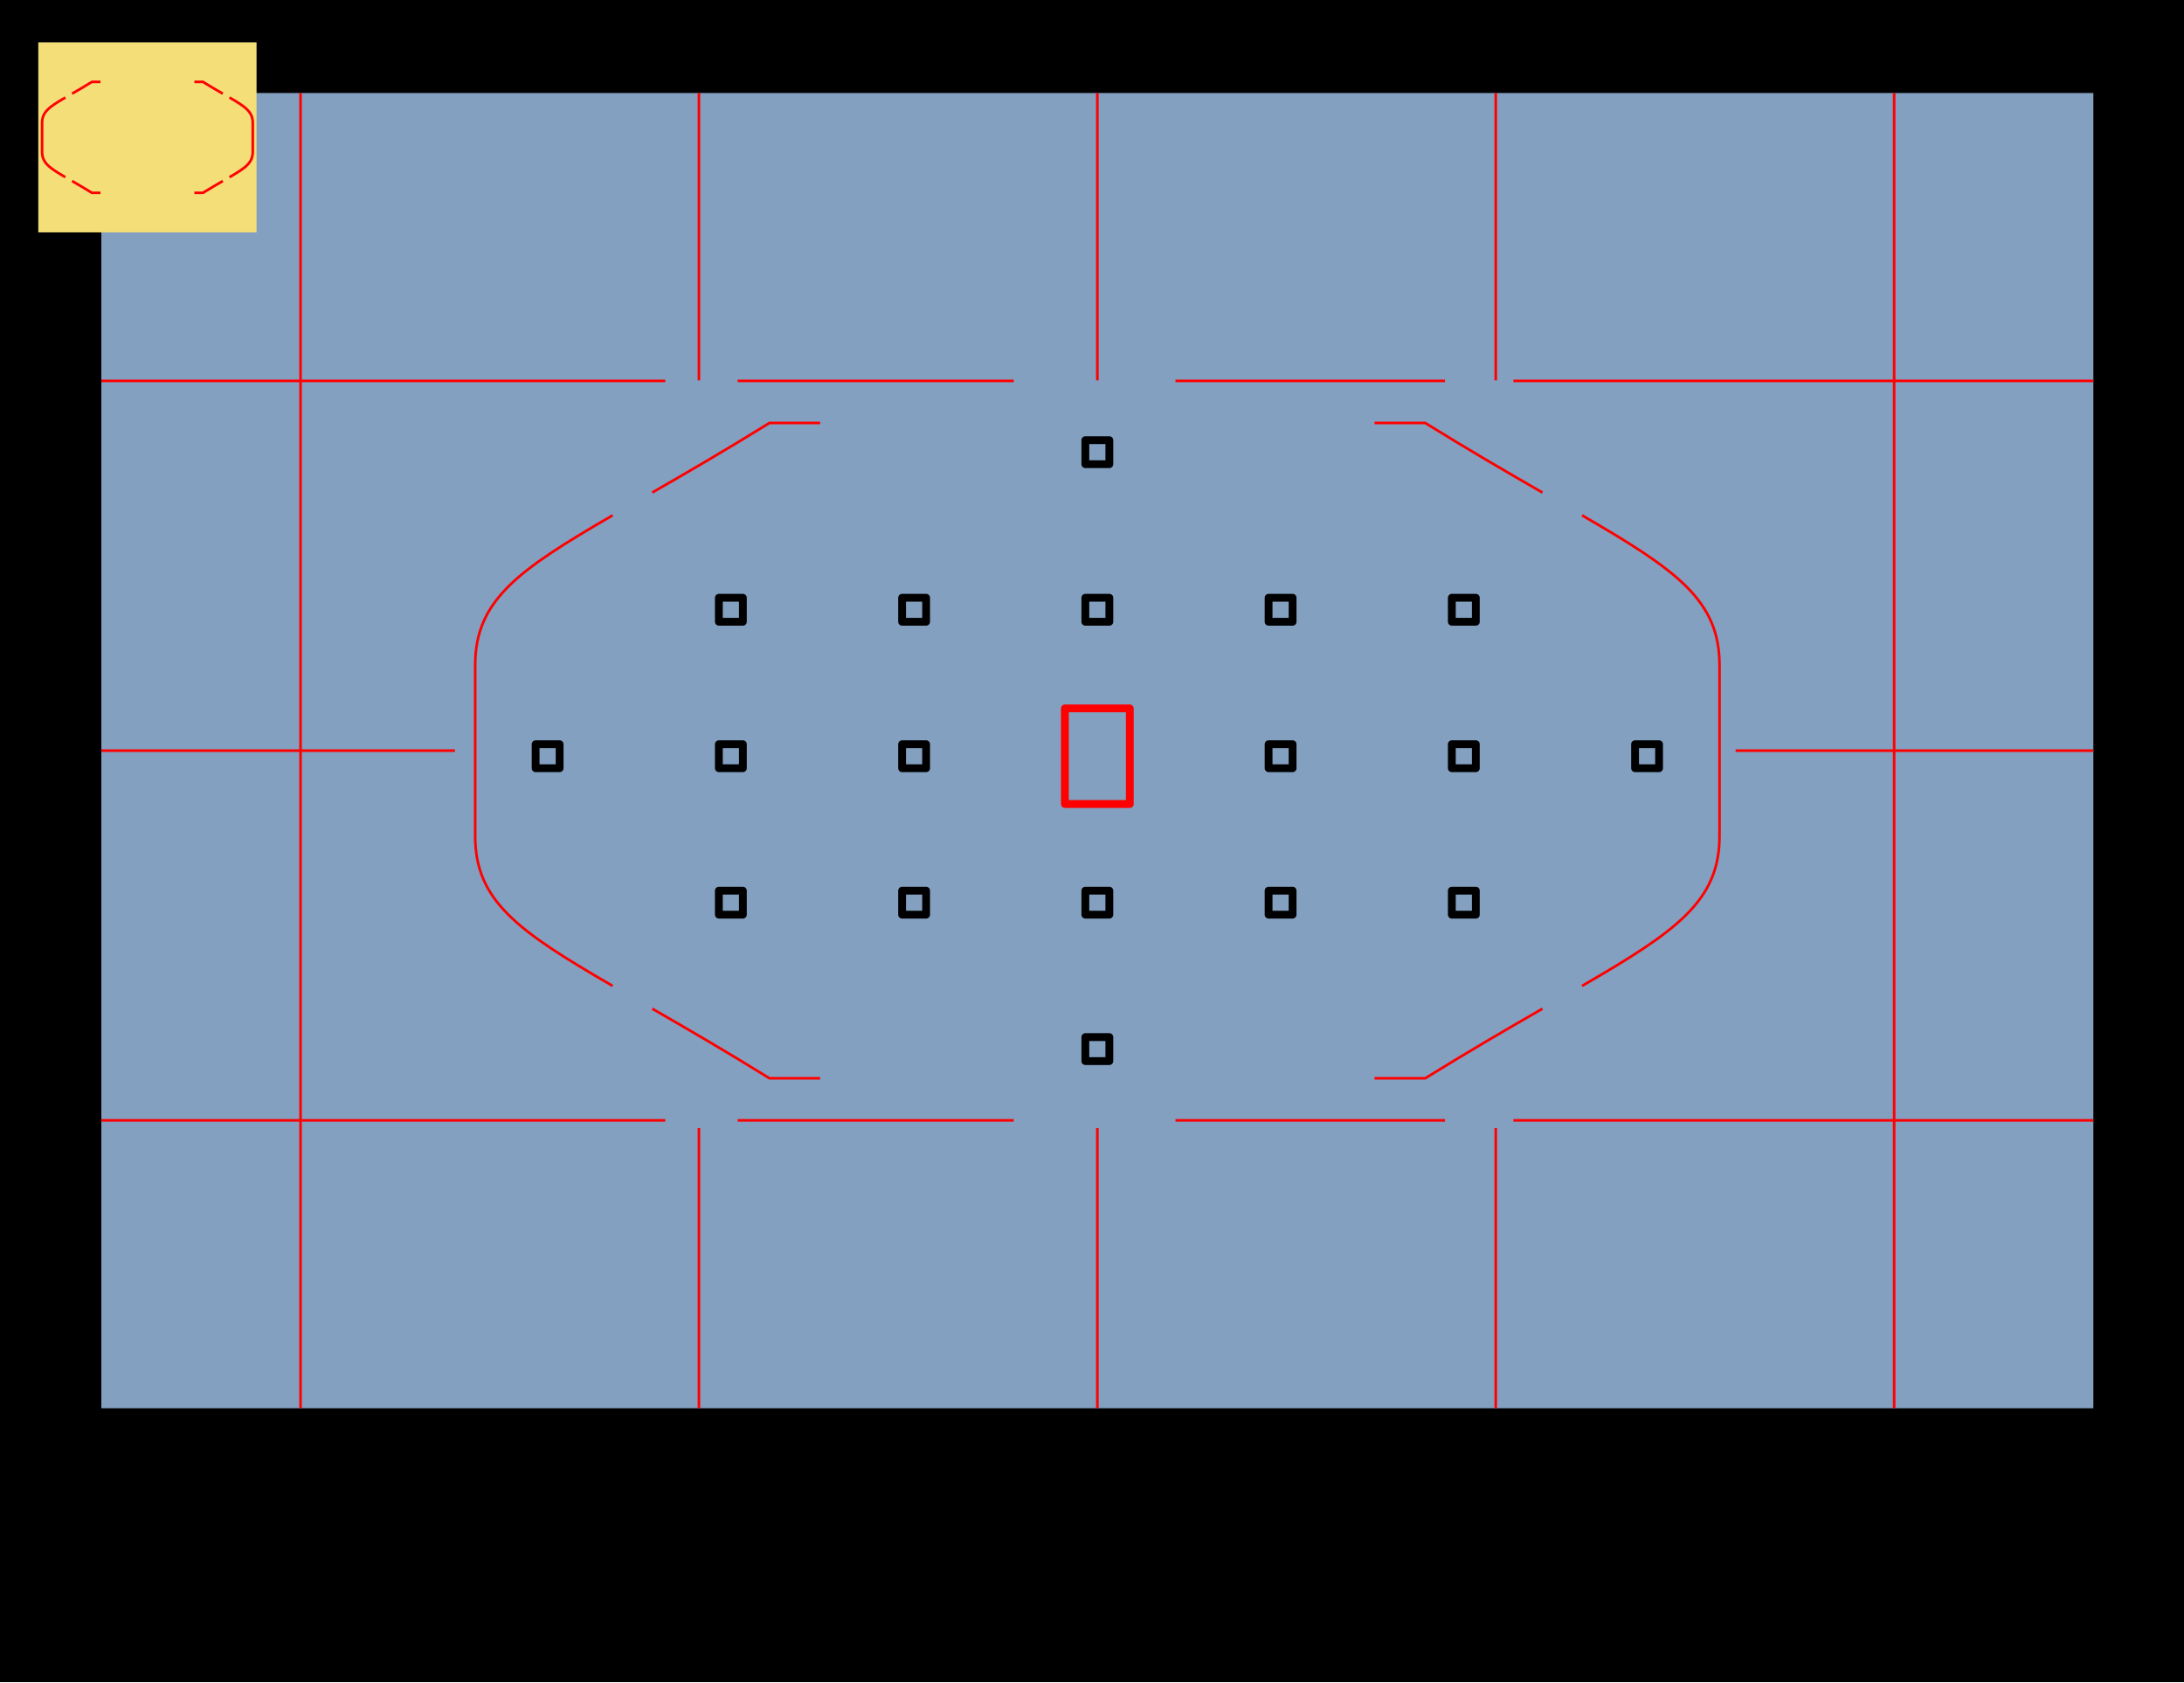
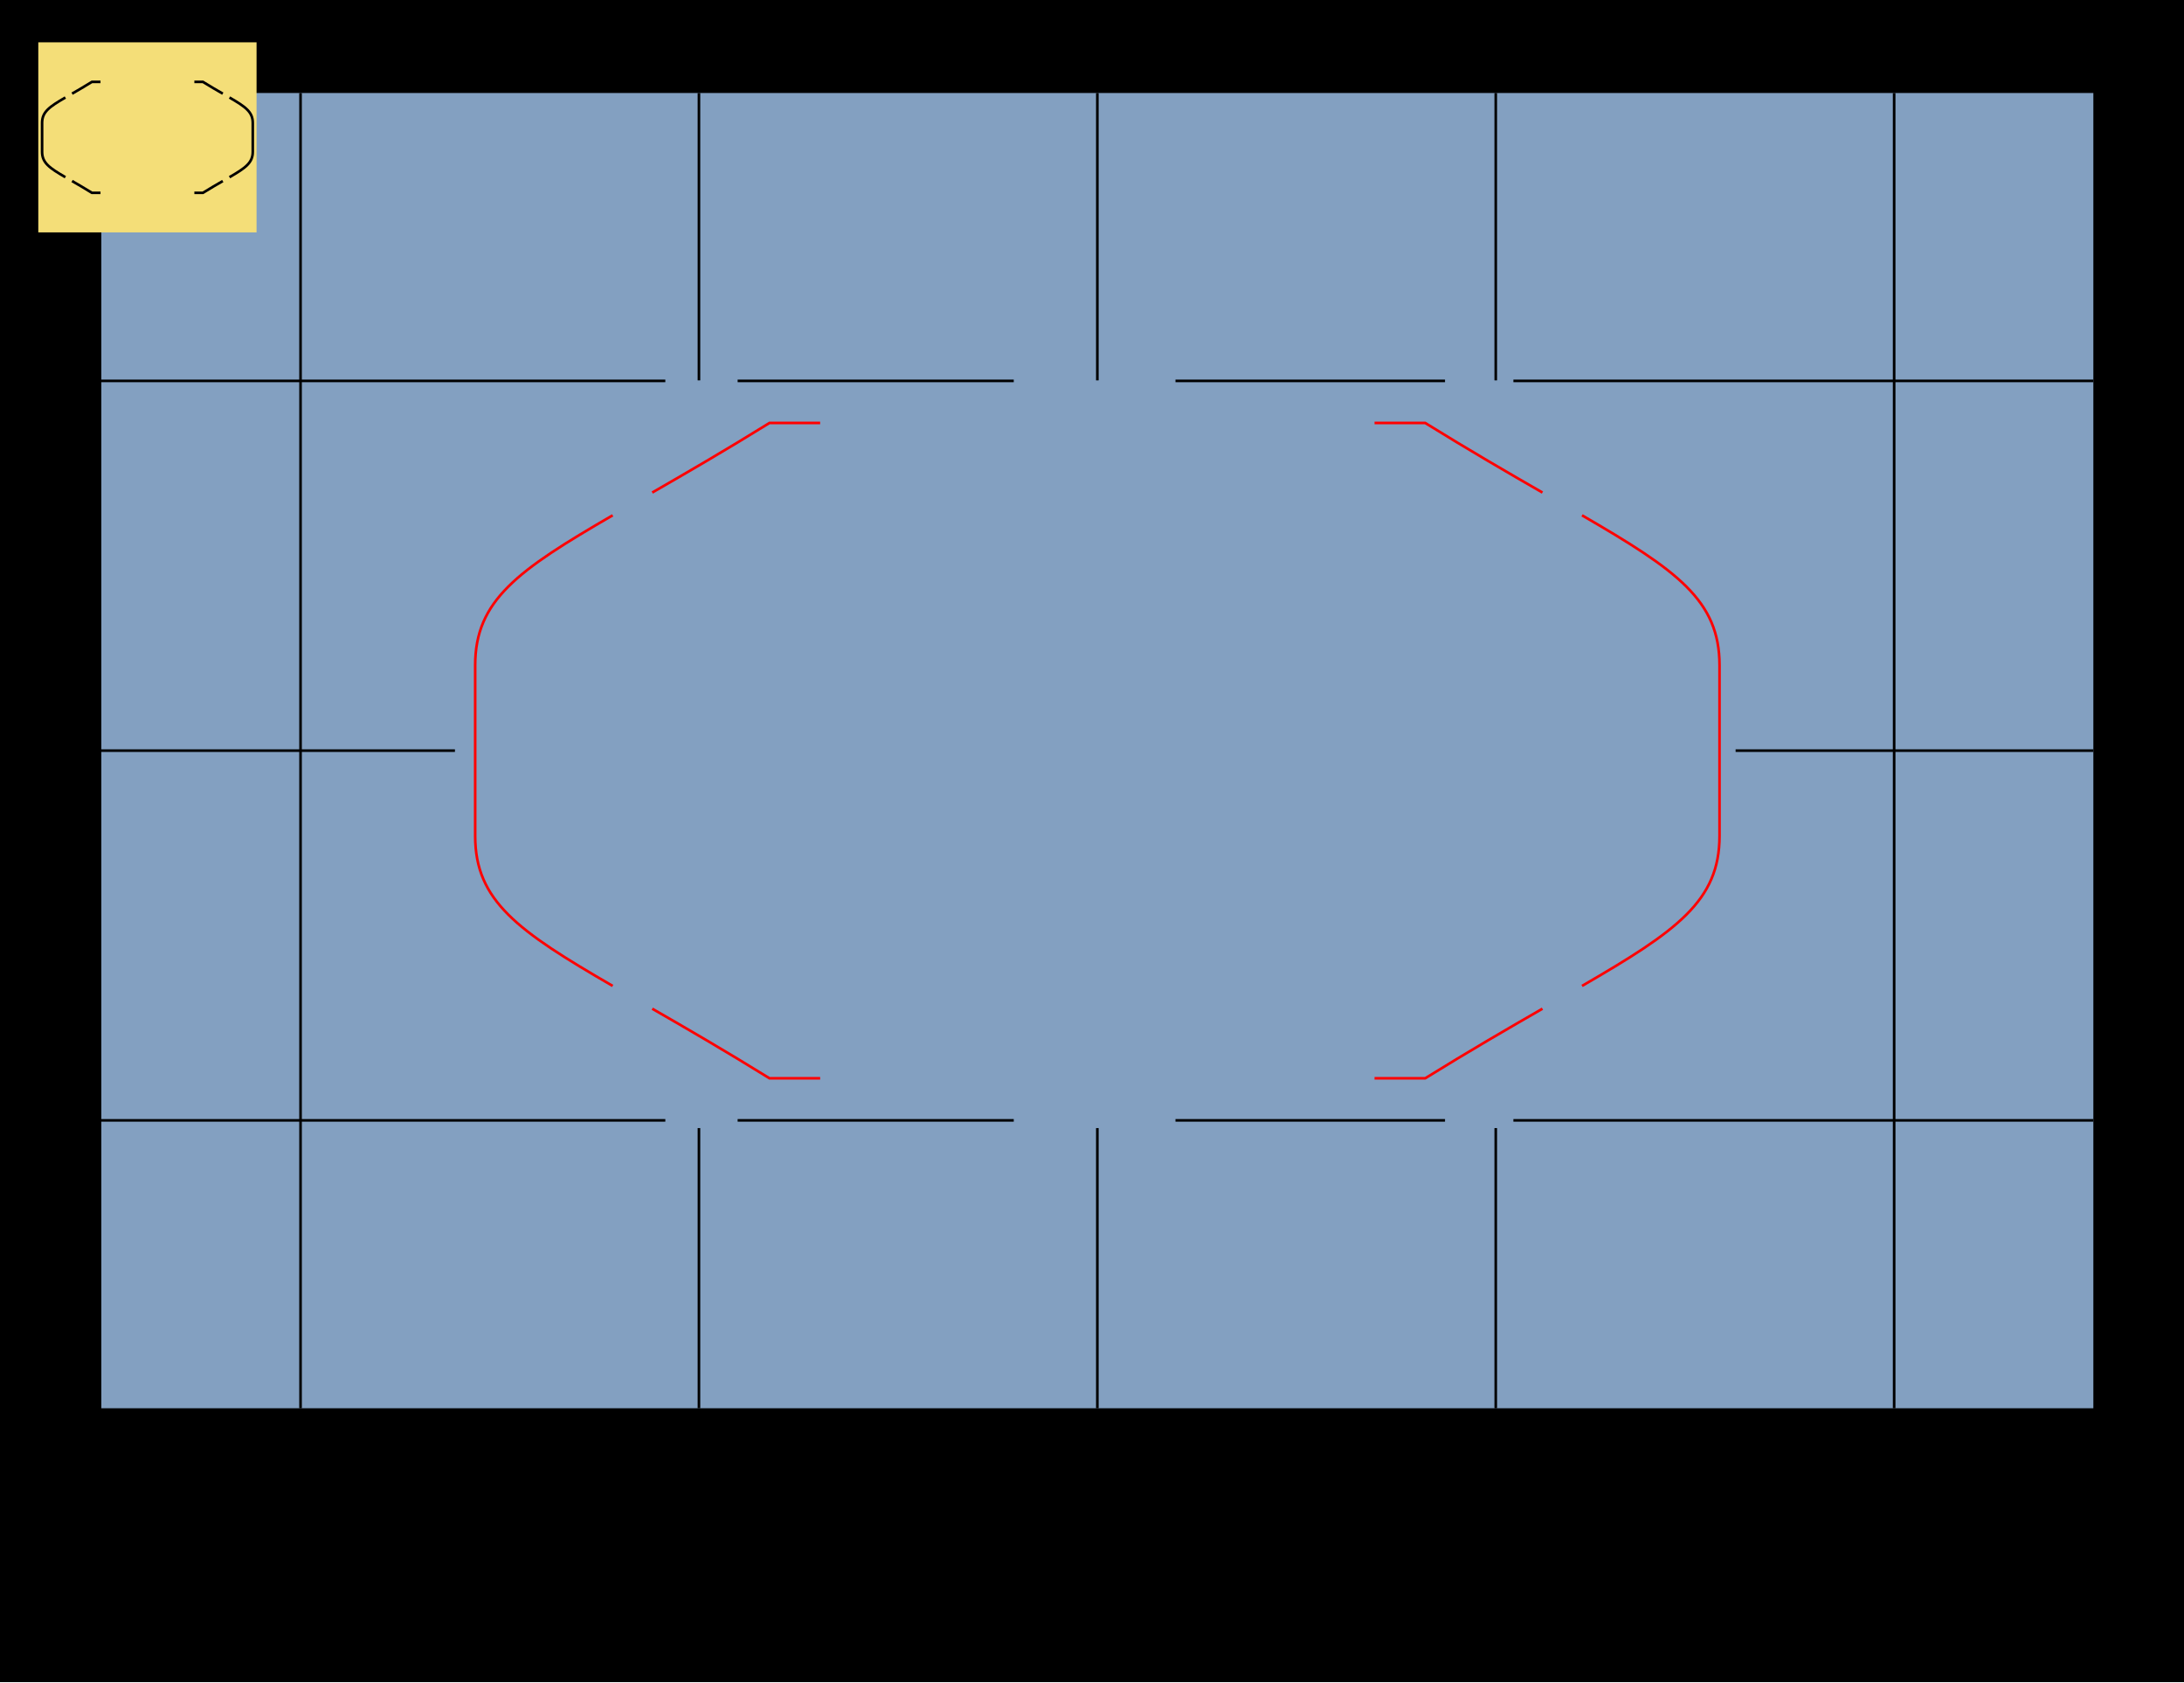
- <svg xmlns="http://www.w3.org/2000/svg" xmlns:xlink="http://www.w3.org/1999/xlink" width="838.947" height="645.993" id="svg2" version="1.1">
+ <svg xmlns="http://www.w3.org/2000/svg" width="838.947" height="645.993" id="svg2" version="1.1">
  <defs id="defs4" />
  <g id="layer1" transform="translate(1069.754,-95.5704)">
    <rect style="fill:#000000;stroke:none" id="rect3068" width="838.947" height="645.993" x="-1069.754" y="95.57" />
    <rect y="131.285" x="-1030.825" height="505.1" width="765.198" id="rect3070" style="fill:#83a0c1;fill-opacity:1;stroke:none" />
    <rect style="fill:#f4de78;fill-opacity:1;stroke:none" id="rect3975" width="83.843" height="72.984" x="-1055.043" y="111.828" rx="0" ry="0" />
-     <rect style="fill:none;stroke:#000000;stroke-width:3;stroke-linecap:round;stroke-linejoin:round;stroke-miterlimit:4;stroke-opacity:1;stroke-dasharray:none;stroke-dashoffset:0" id="rect3126" width="9.218" height="9.218" x="-864.002" y="381.369" />
-     <use x="0" y="0" xlink:href="#rect3126" id="use3136" transform="translate(422.3341,0)" width="744.094" height="1052.362" />
-     <use height="1052.362" width="744.094" transform="translate(351.945,0)" id="use3138" xlink:href="#rect3126" y="0" x="0" />
-     <use x="0" y="0" xlink:href="#rect3126" id="use3140" transform="translate(281.556,0)" width="744.094" height="1052.362" />
-     <use x="0" y="0" xlink:href="#rect3126" id="use3144" transform="translate(140.778,0)" width="744.094" height="1052.362" />
-     <use height="1052.362" width="744.094" transform="translate(70.38904,0)" id="use3146" xlink:href="#rect3126" y="0" x="0" />
-     <use x="0" y="0" xlink:href="#rect3126" id="use3148" transform="translate(351.945,-56.23877)" width="744.094" height="1052.362" />
-     <use height="1052.362" width="744.094" transform="translate(281.5561,-56.23877)" id="use3150" xlink:href="#rect3126" y="0" x="0" />
-     <use x="0" y="0" xlink:href="#rect3126" id="use3152" transform="translate(211.167,-56.23877)" width="744.094" height="1052.362" />
-     <use height="1052.362" width="744.094" transform="translate(140.778,-56.23877)" id="use3154" xlink:href="#rect3126" y="0" x="0" />
-     <use x="0" y="0" xlink:href="#rect3126" id="use3156" transform="translate(70.38904,-56.23877)" width="744.094" height="1052.362" />
-     <use height="1052.362" width="744.094" transform="translate(351.945,56.23877)" id="use3158" xlink:href="#rect3126" y="0" x="0" />
-     <use x="0" y="0" xlink:href="#rect3126" id="use3160" transform="translate(281.5561,56.23877)" width="744.094" height="1052.362" />
-     <use height="1052.362" width="744.094" transform="translate(211.167,56.23877)" id="use3162" xlink:href="#rect3126" y="0" x="0" />
-     <use x="0" y="0" xlink:href="#rect3126" id="use3164" transform="translate(140.778,56.23877)" width="744.094" height="1052.362" />
-     <use height="1052.362" width="744.094" transform="translate(70.38904,56.23877)" id="use3166" xlink:href="#rect3126" y="0" x="0" />
-     <use x="0" y="0" xlink:href="#rect3126" id="use3168" transform="translate(211.1671,112.4775)" width="744.094" height="1052.362" />
-     <use height="1052.362" width="744.094" transform="translate(211.1671,-116.7632)" id="use3170" xlink:href="#rect3126" y="0" x="0" />
-     <rect y="367.619" x="-660.692" height="36.718" width="24.932" id="use4927" style="fill:none;stroke:#ff0000;stroke-width:3;stroke-linecap:round;stroke-linejoin:round;stroke-miterlimit:4;stroke-opacity:1;stroke-dasharray:none;stroke-dashoffset:0" />
-     <path style="fill:#000000;fill-opacity:1;fill-rule:evenodd;stroke:#ff0000;stroke-width:1;stroke-miterlimit:10;stroke-opacity:1;stroke-dasharray:none;stroke-dashoffset:0" d="m -954.305,131.285 0,505.1" id="path4883" />
-     <path style="fill:#000000;fill-opacity:1;fill-rule:evenodd;stroke:#ff0000;stroke-width:1;stroke-miterlimit:10;stroke-opacity:1;stroke-dasharray:none;stroke-dashoffset:0" d="m -801.266,131.285 0,110.363 m 0,287.143 0,107.594" id="path4881" />
-     <path style="fill:#000000;fill-opacity:1;fill-rule:evenodd;stroke:#ff0000;stroke-width:1;stroke-miterlimit:10;stroke-opacity:1;stroke-dasharray:none;stroke-dashoffset:0" d="m -342.147,131.285 0,505.1" id="use4824" />
    <path id="path4855" style="fill:none;stroke:#ff0000;stroke-width:1;stroke-miterlimit:10;stroke-opacity:1;stroke-dasharray:none;stroke-dashoffset:0" d="m -541.75,509.664 19.472,0 c 17.08,-10.579 32.052,-19.255 45.031,-26.716 m -64.503,-224.942 19.472,0 c 17.08,10.579 32.052,19.255 45.031,26.716 m 15.204,8.749 c 36.478,21.134 52.813,32.669 52.813,57.58 l 0,65.567 c 0,24.911 -16.335,36.447 -52.813,57.58 m -292.659,35.465 -19.472,0 c -17.08,-10.579 -32.052,-19.255 -45.031,-26.716 m 64.503,-224.942 -19.472,0 c -17.08,10.579 -32.052,19.255 -45.031,26.716 m -15.204,8.749 c -36.478,21.134 -52.813,32.669 -52.813,57.58 l 0,65.567 c 0,24.911 16.335,36.447 52.813,57.58" />
-     <path id="path4872" style="fill:#000000;fill-opacity:1;fill-rule:evenodd;stroke:#ff0000;stroke-width:1;stroke-miterlimit:10;stroke-opacity:1;stroke-dasharray:none;stroke-dashoffset:0" d="m -488.409,525.824 222.781,0 m -352.586,0 103.541,0 m -271.731,0 106.066,0 m -350.487,0 216.642,0 m 325.774,-283.978 222.781,0 m -352.586,0 103.541,0 m -271.731,0 106.066,0 m -350.487,0 216.642,0 m 411.132,141.989 137.423,0 m -765.198,0 135.83,0" />
-     <path id="path4885" d="m -648.226,131.285 0,110.363 m 0,287.143 0,107.594" style="fill:#000000;fill-opacity:1;fill-rule:evenodd;stroke:#ff0000;stroke-width:1;stroke-miterlimit:10;stroke-opacity:1;stroke-dasharray:none;stroke-dashoffset:0" />
-     <path style="fill:#000000;fill-opacity:1;fill-rule:evenodd;stroke:#ff0000;stroke-width:1;stroke-miterlimit:10;stroke-opacity:1;stroke-dasharray:none;stroke-dashoffset:0" d="m -495.187,131.285 0,110.363 m 0,287.143 0,107.594" id="path4887" />
-     <path d="m -995.095,169.622 3.297,0 c 2.892,-1.791 5.426,-3.26 7.624,-4.523 m -10.92,-38.083 3.297,0 c 2.892,1.791 5.426,3.26 7.624,4.523 m 2.574,1.481 c 6.176,3.578 8.941,5.531 8.941,9.748 l 0,11.101 c 0,4.217 -2.766,6.171 -8.941,9.748 m -49.548,6.004 -3.297,0 c -2.892,-1.791 -5.426,-3.26 -7.624,-4.523 m 10.921,-38.083 -3.297,0 c -2.892,1.791 -5.426,3.26 -7.624,4.523 m -2.574,1.481 c -6.176,3.578 -8.941,5.531 -8.941,9.748 l 0,11.101 c 0,4.217 2.766,6.171 8.941,9.748" style="fill:none;stroke:#ff0000;stroke-width:1;stroke-miterlimit:10;stroke-opacity:1;stroke-dasharray:none;stroke-dashoffset:0" id="path4906" />
+     <path id="path4887" style="fill:#000000;fill-opacity:1;fill-rule:evenodd;stroke:#000000;stroke-width:1;stroke-miterlimit:10;stroke-opacity:1;stroke-dasharray:none;stroke-dashoffset:0" d="m -495.187,131.285 0,110.363 m 0,287.143 0,107.594 m -153.039,-505.1 0,110.363 m 0,287.143 0,107.594 m 159.818,-110.561 222.781,0 m -352.586,0 103.541,0 m -271.731,0 106.066,0 m -350.487,0 216.642,0 m 325.774,-283.978 222.781,0 m -352.586,0 103.541,0 m -271.731,0 106.066,0 m -350.487,0 216.642,0 m 411.132,141.989 137.423,0 m -765.198,0 135.83,0 m 552.848,-252.55 0,505.1 m -459.119,-505.1 0,110.363 m 0,287.143 0,107.594 m -153.039,-505.1 0,505.1" />
+     <path d="m -995.095,169.622 3.297,0 c 2.892,-1.791 5.426,-3.26 7.624,-4.523 m -10.92,-38.083 3.297,0 c 2.892,1.791 5.426,3.26 7.624,4.523 m 2.574,1.481 c 6.176,3.578 8.941,5.531 8.941,9.748 l 0,11.101 c 0,4.217 -2.766,6.171 -8.941,9.748 m -49.548,6.004 -3.297,0 c -2.892,-1.791 -5.426,-3.26 -7.624,-4.523 m 10.921,-38.083 -3.297,0 c -2.892,1.791 -5.426,3.26 -7.624,4.523 m -2.574,1.481 c -6.176,3.578 -8.941,5.531 -8.941,9.748 l 0,11.101 c 0,4.217 2.766,6.171 8.941,9.748" style="fill:none;stroke:#000000;stroke-width:1;stroke-miterlimit:10;stroke-opacity:1;stroke-dasharray:none;stroke-dashoffset:0" id="path4906" />
  </g>
</svg>
